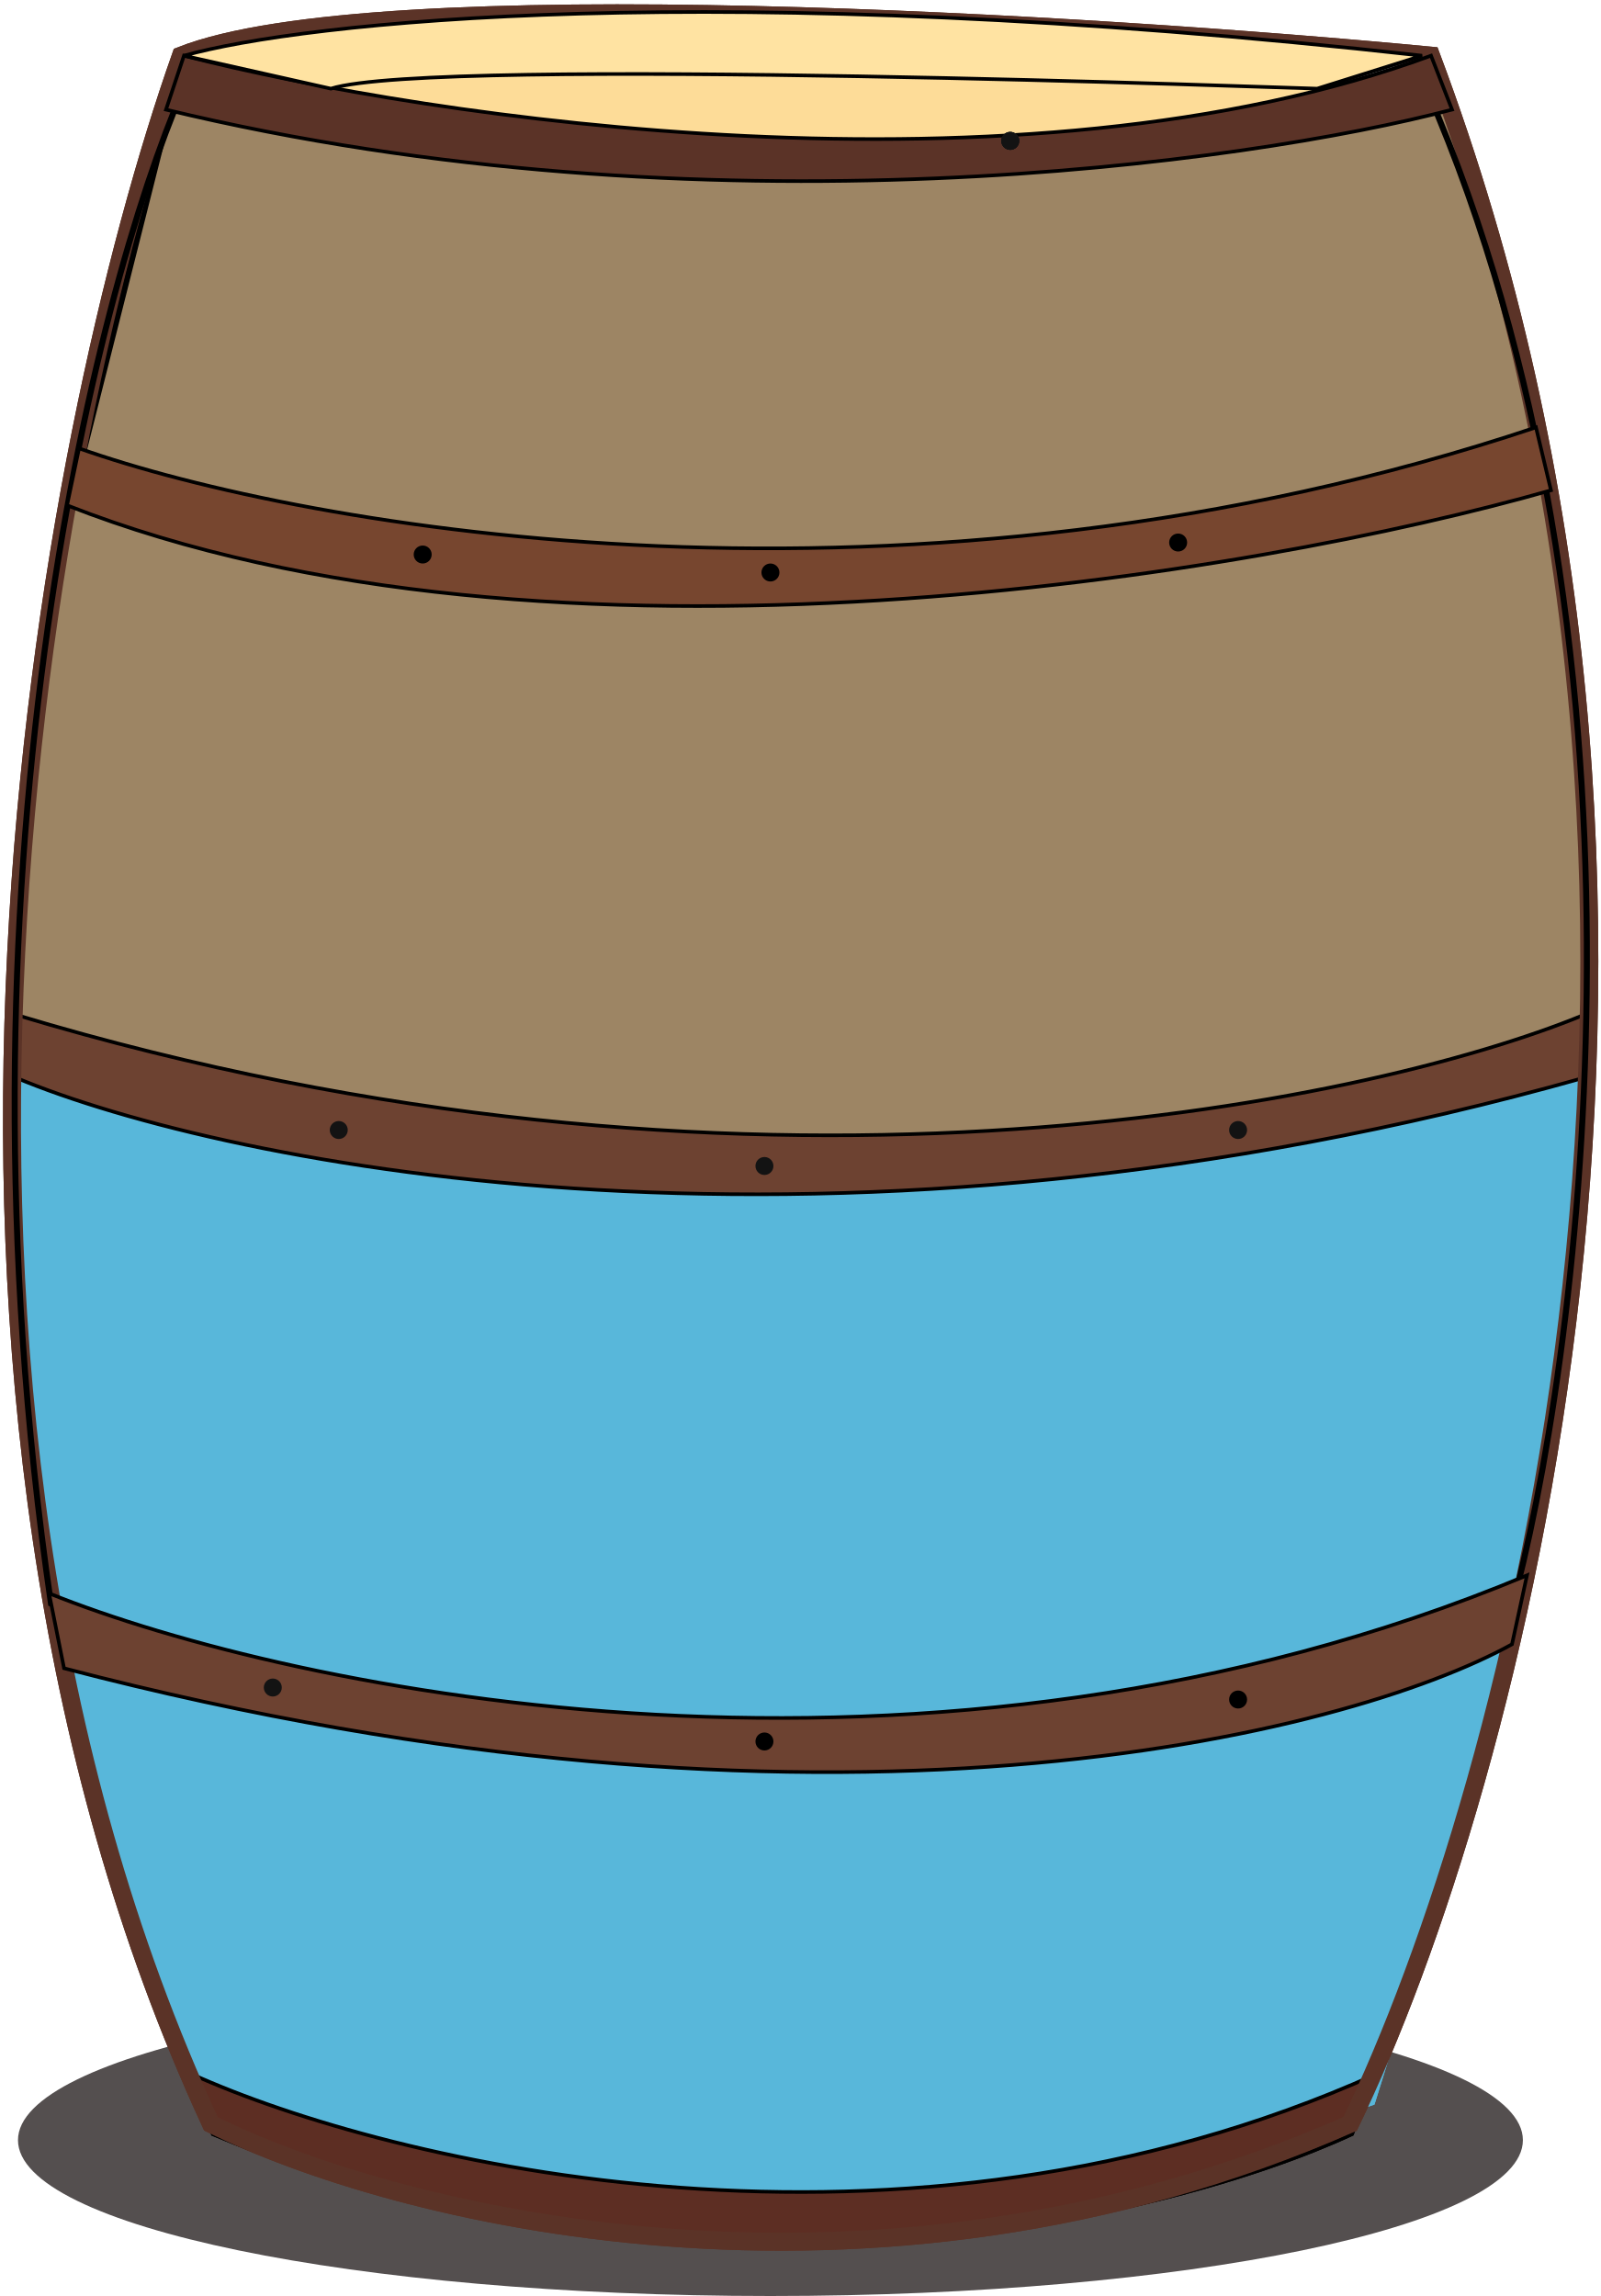
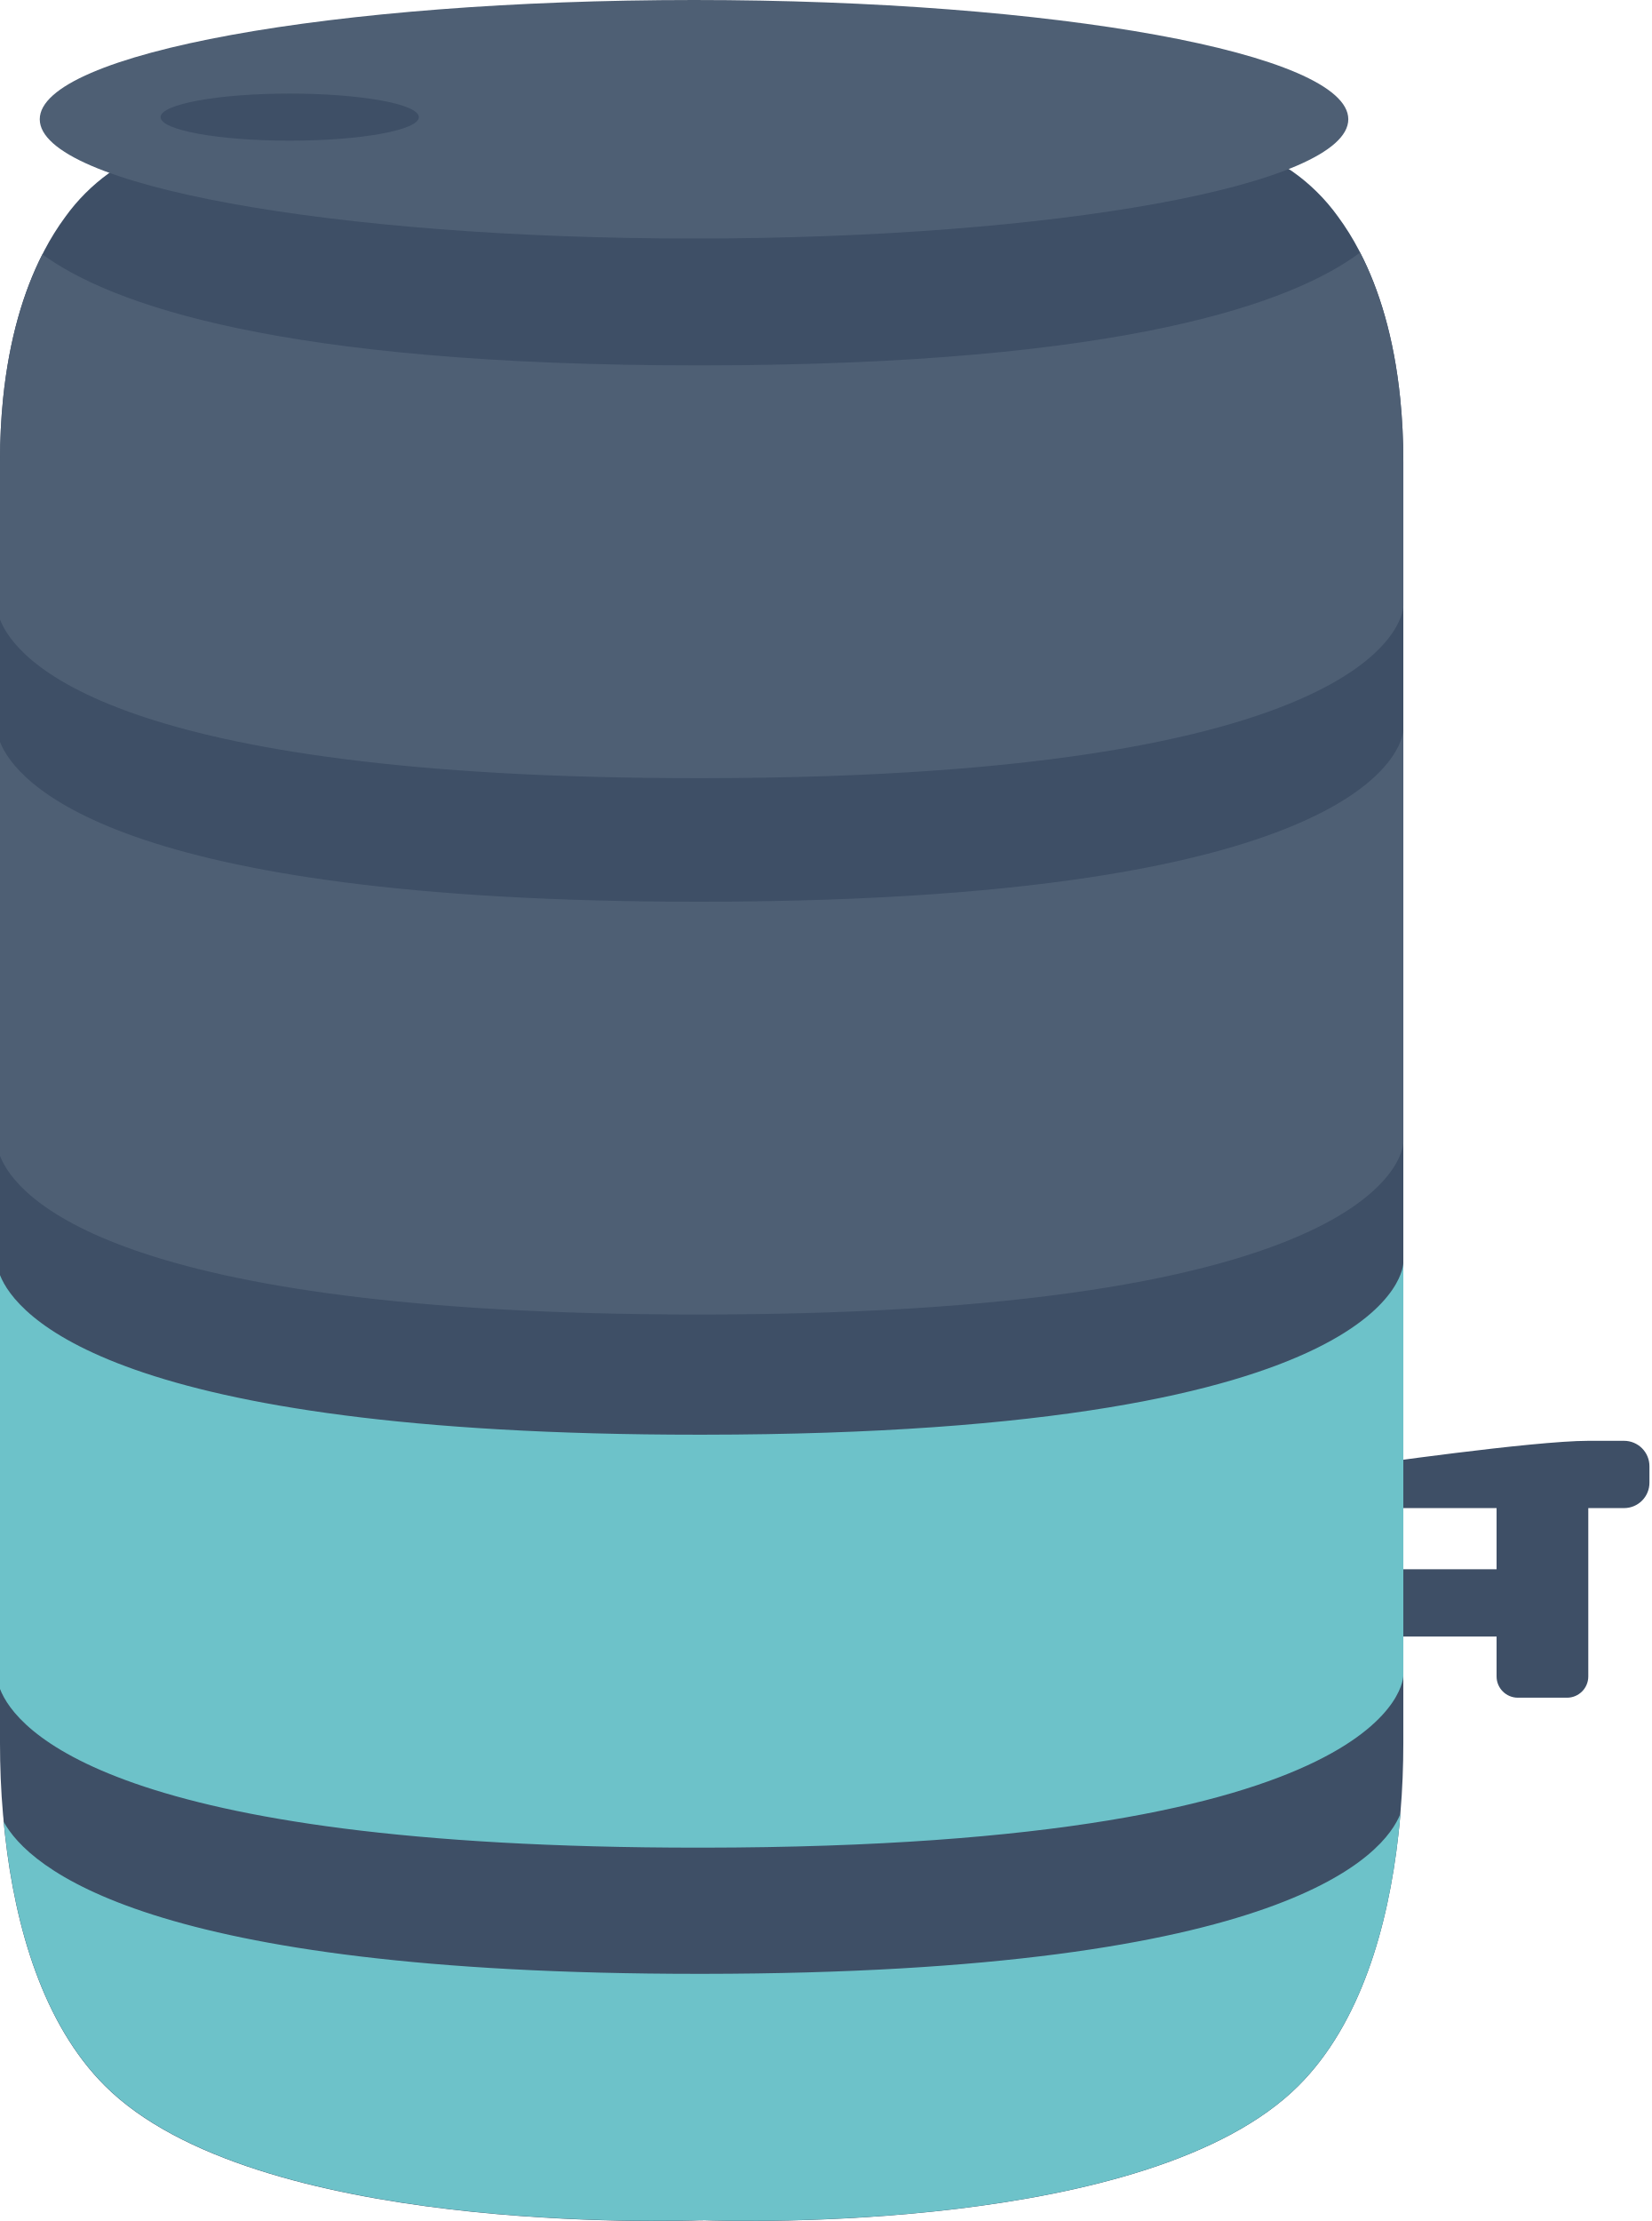
- <svg xmlns="http://www.w3.org/2000/svg" width="267" height="383" viewBox="0 0 267 383" fill="none">
-   <ellipse cx="128.5" cy="357" rx="125.5" ry="26" fill="#544F4F" />
-   <path d="M2.452 177.5C0.052 158.3 7.786 104.833 11.952 80.5C95.552 111.7 210.452 92.5 257.452 79C265.052 109.8 265.286 156.167 264.452 175.5C154.052 212.7 43.786 192.333 2.452 177.5Z" fill="#9D8564" />
-   <path d="M13 79L28.5 17.5C122.9 35.9 209.5 24.167 241 16C244.2 16.8 253.667 56.333 258 76C135.6 112.4 43.667 93.167 13 79Z" fill="#9D8564" stroke="black" />
-   <circle cx="70.5" cy="92.5" r="1.5" fill="black" />
-   <circle cx="196.5" cy="90.5" r="1.5" fill="black" />
-   <circle cx="73.5" cy="364.5" r="1.5" fill="black" />
-   <path d="M254 272C148.914 299.287 48.881 286.126 12 276.134C12 297.633 26.146 332.293 33.219 346.936C87.379 386.626 186.469 366.23 229.244 351.07L254 272Z" fill="#58B7DA" />
-   <path d="M229.5 346C150.3 381.6 64.833 360.833 32 346L35.5 356C115.1 389.6 195.333 370 225.5 356L229.5 346Z" fill="#5D2E23" stroke="black" stroke-width="0.6" />
-   <path d="M3.585 177.509C0.775 255.634 8.77 274.487 13.118 274.148C135.146 310.362 223.856 286.186 252.958 269.57C259.38 258.584 263.662 203.279 265 177L262.491 177.509C164.548 204.364 49.078 188.698 3.585 177.509Z" fill="#58B7DA" />
-   <path d="M2.682 179.788V169.288C123.482 205.688 227.348 184.455 264.182 169.288V179.788C139.382 214.988 37.848 194.455 2.682 179.788Z" fill="#6D4231" stroke="black" stroke-width="0.6" />
-   <path d="M35.182 354.288C-22.418 229.888 7.849 72.455 30.182 9.288C62.582 -3.512 182.682 3.955 238.682 9.288C292.282 152.088 252.015 298.788 225.182 354.288C144.382 389.888 64.849 369.122 35.182 354.288Z" stroke="#5B3327" stroke-width="3" />
-   <path d="M253 265C150.6 309.4 47.333 285.167 8.5 267.5C-9.1 147.1 15.833 49 30.5 15C136.1 36.6 212.833 24 238 15C277.6 106.2 264.5 219.667 253 265Z" stroke="black" />
-   <path d="M252.182 274.288L254.682 262.788C155.082 304.388 48.848 282.122 8.182 265.788L10.682 278.288C137.882 311.488 224.682 289.455 252.182 274.288Z" fill="#6D4231" stroke="black" stroke-width="0.6" />
-   <circle cx="127.5" cy="290.5" r="1.5" fill="black" />
-   <circle cx="206.5" cy="283.5" r="1.5" fill="black" />
-   <circle cx="45.5" cy="281.5" r="1.5" fill="#131313" />
-   <circle cx="56.5" cy="188.5" r="1.5" fill="#131313" />
-   <circle cx="206.5" cy="188.5" r="1.5" fill="#131313" />
-   <circle cx="127.5" cy="194.5" r="1.5" fill="#131313" />
-   <path d="M48.682 15.788C65.515 8.955 124.882 -0.612 227.682 15.788C200.348 24.288 126.282 36.188 48.682 15.788Z" fill="#FDDC98" stroke="black" stroke-width="0.6" />
-   <path d="M256.182 71.288C152.182 106.088 50.848 88.122 13.182 74.788L11.182 84.288C91.582 115.888 209.682 95.788 258.682 81.788L256.182 71.288Z" fill="#77462F" stroke="black" stroke-width="0.6" />
-   <path d="M27.682 18.288C117.282 39.888 208.015 27.288 242.182 18.288L238.682 9.288C170.282 34.488 71.515 19.788 30.682 9.288L27.682 18.288Z" fill="#5B3327" stroke="black" stroke-width="0.6" />
-   <path d="M55.182 14.788C72.682 9.288 217.682 14.788 219.682 14.788L237.182 9.288C118.782 -3.912 50.182 3.788 30.682 9.288L55.182 14.788Z" fill="#FFE3A2" stroke="black" stroke-width="0.6" />
-   <circle cx="128.5" cy="95.5" r="1.5" fill="black" />
-   <path d="M2.452 177.5C0.052 158.3 7.786 104.833 11.952 80.5C95.552 111.7 210.452 92.5 257.452 79C265.052 109.8 265.286 156.167 264.452 175.5C154.052 212.7 43.786 192.333 2.452 177.5Z" fill="#9D8564" />
-   <path d="M13 79L28.5 17.5C122.9 35.9 209.5 24.167 241 16C244.2 16.8 253.667 56.333 258 76C135.6 112.4 43.667 93.167 13 79Z" fill="#9D8564" stroke="black" />
-   <circle cx="73.5" cy="364.5" r="1.5" fill="black" />
-   <path d="M254 272C148.914 299.287 48.881 286.126 12 276.134C12 297.633 26.146 332.293 33.219 346.936C87.379 386.626 186.469 366.23 229.244 351.07L254 272Z" fill="#58B7DA" />
-   <path d="M229.5 346C150.3 381.6 64.833 360.833 32 346L35.5 356C115.1 389.6 195.333 370 225.5 356L229.5 346Z" fill="#5D2E23" stroke="black" stroke-width="0.6" />
-   <path d="M3.585 177.509C0.775 255.634 8.77 274.487 13.118 274.148C135.146 310.362 223.856 286.186 252.958 269.57C259.38 258.584 263.662 203.279 265 177L262.491 177.509C164.548 204.364 49.078 188.698 3.585 177.509Z" fill="#58B7DA" />
-   <path d="M2.682 179.788V169.288C123.482 205.688 227.348 184.455 264.182 169.288V179.788C139.382 214.988 37.848 194.455 2.682 179.788Z" fill="#6D4231" stroke="black" stroke-width="0.6" />
-   <path d="M35.182 354.288C-22.418 229.888 7.849 72.455 30.182 9.288C62.582 -3.512 182.682 3.955 238.682 9.288C292.282 152.088 252.015 298.788 225.182 354.288C144.382 389.888 64.849 369.122 35.182 354.288Z" stroke="#5B3327" stroke-width="3" />
-   <path d="M253 265C150.6 309.4 47.333 285.167 8.5 267.5C-9.1 147.1 15.833 49 30.5 15C136.1 36.6 212.833 24 238 15C277.6 106.2 264.5 219.667 253 265Z" stroke="black" />
-   <path d="M252.182 274.288L254.682 262.788C155.082 304.388 48.848 282.122 8.182 265.788L10.682 278.288C137.882 311.488 224.682 289.455 252.182 274.288Z" fill="#6D4231" stroke="black" stroke-width="0.6" />
-   <circle cx="127.5" cy="290.5" r="1.5" fill="black" />
-   <circle cx="206.5" cy="283.5" r="1.5" fill="black" />
-   <circle cx="45.5" cy="281.5" r="1.5" fill="#131313" />
-   <circle cx="56.5" cy="188.5" r="1.5" fill="#131313" />
-   <circle cx="206.5" cy="188.5" r="1.5" fill="#131313" />
-   <circle cx="127.5" cy="194.5" r="1.5" fill="#131313" />
-   <path d="M48.682 15.788C65.515 8.955 124.882 -0.612 227.682 15.788C200.348 24.288 126.282 36.188 48.682 15.788Z" fill="#FDDC98" stroke="black" stroke-width="0.6" />
-   <path d="M256.182 71.288C152.182 106.088 50.848 88.122 13.182 74.788L11.182 84.288C91.582 115.888 209.682 95.788 258.682 81.788L256.182 71.288Z" fill="#77462F" stroke="black" stroke-width="0.6" />
-   <path d="M27.682 18.288C117.282 39.888 208.015 27.288 242.182 18.288L238.682 9.288C170.282 34.488 71.515 19.788 30.682 9.288L27.682 18.288Z" fill="#5B3327" stroke="black" stroke-width="0.6" />
-   <path d="M55.182 14.788C72.682 9.288 217.682 14.788 219.682 14.788L237.182 9.288C118.782 -3.912 50.182 3.788 30.682 9.288L55.182 14.788Z" fill="#FFE3A2" stroke="black" stroke-width="0.6" />
-   <circle cx="128.5" cy="95.5" r="1.5" fill="black" />
-   <circle cx="70.5" cy="92.5" r="1.5" fill="black" />
-   <circle cx="196.5" cy="90.5" r="1.5" fill="black" />
-   <circle cx="168.5" cy="23.5" r="1.5" fill="#131313" />
-   <circle cx="168.5" cy="23.5" r="1.5" fill="#131313" />
-   <circle cx="168.5" cy="23.5" r="1.5" fill="#131313" />
+ <svg xmlns="http://www.w3.org/2000/svg" width="238" height="320" viewBox="0 0 238 320" fill="none">
+   <path d="M196.426 211.116C196.426 211.116 220.968 207.591 228.899 207.591H234.054C235.024 207.591 235.954 207.977 236.64 208.662C237.326 209.348 237.711 210.278 237.711 211.248V213.628C237.711 214.598 237.326 215.528 236.64 216.214C235.954 216.9 235.024 217.285 234.054 217.285H196.426C195.456 217.285 194.526 216.9 193.84 216.214C193.154 215.528 192.769 214.598 192.769 213.628" fill="#3E4F66" />
+   <path d="M192.769 226.097V235.791H220.968V226.097H192.769Z" fill="#3E4F66" />
+   <path d="M225.832 211.997H218.747C217.054 211.997 215.681 213.37 215.681 215.064V241.536C215.681 243.23 217.054 244.603 218.747 244.603H225.832C227.526 244.603 228.899 243.23 228.899 241.536V215.064C228.899 213.37 227.526 211.997 225.832 211.997Z" fill="#3E4F66" />
+   <path d="M202.242 66.506V251.15C202.242 254.367 202.118 257.812 201.81 261.364C201.81 261.408 201.81 261.452 201.81 261.496C201.731 262.474 201.634 263.461 201.519 264.448C200.056 277.561 196.073 291.581 187.155 300.499C165.865 321.781 106.082 320.071 101.226 319.886H100.909V22.031H178.898C181.346 22.158 183.711 22.963 185.727 24.357C185.895 24.454 186.054 24.56 186.221 24.674C188.768 26.46 190.996 28.662 192.813 31.187C193.94 32.716 194.948 34.331 195.826 36.016L196.003 36.351C198.743 41.638 200.902 48.626 201.792 57.421C202.083 60.276 202.242 63.29 202.242 66.506Z" fill="#3E4F66" />
+   <path d="M101.341 22.04V319.895H101.174C97.561 320.027 36.633 322.028 15.095 300.508C6.177 291.59 2.194 277.596 0.731 264.457C0.652 263.814 0.59 263.161 0.529 262.518C0.529 262.183 0.467 261.84 0.441 261.505C0.123 257.909 0 254.455 0 251.159V66.515C0 63.299 0.159 60.285 0.441 57.465C1.322 48.811 3.419 41.938 6.107 36.65C6.204 36.448 6.301 36.254 6.407 36.06C7.285 34.375 8.293 32.76 9.42 31.231C11.165 28.808 13.29 26.684 15.712 24.939L16.012 24.718C18.145 23.145 20.689 22.226 23.335 22.075H101.324L101.341 22.04Z" fill="#3E4F66" />
+   <path d="M100.02 34.368C152.096 34.368 194.312 26.674 194.312 17.184C194.312 7.694 152.096 0 100.02 0C47.944 0 5.729 7.694 5.729 17.184C5.729 26.674 47.944 34.368 100.02 34.368Z" fill="#4E5F74" />
+   <path d="M202.242 105.14V164.614C202.242 164.614 202.242 189.288 101.341 189.394H100.663C16.065 189.394 2.256 172.351 0 166.535V106.902C2.247 112.568 16.056 129.92 100.663 129.92H101.341C202.242 129.805 202.242 105.14 202.242 105.14Z" fill="#4E5F74" />
+   <path d="M202.242 181.956V241.43C202.242 241.43 202.242 266.105 101.341 266.21H100.663C16.065 266.21 2.256 249.167 0 243.342V183.719C2.247 189.385 16.056 206.71 100.663 206.71H101.341C202.242 206.622 202.242 181.956 202.242 181.956Z" fill="#6DC2C9" />
+   <path d="M202.242 66.506V87.339C202.242 87.339 202.242 112.013 101.341 112.119H100.663C16.065 112.119 2.256 95.076 0 89.26V66.506C0 63.29 0.159 60.276 0.441 57.456C1.322 48.803 3.419 41.929 6.107 36.642C15.862 43.771 40.158 52.645 100.663 52.645H101.341C162.366 52.574 186.477 43.524 196.012 36.386C198.752 41.673 200.911 48.661 201.801 57.456C202.083 60.276 202.242 63.29 202.242 66.506Z" fill="#4E5F74" />
+   <path d="M201.811 261.346C201.811 261.39 201.811 261.434 201.811 261.478C201.732 262.457 201.635 263.444 201.52 264.43C200.057 277.543 196.074 291.564 187.156 300.482C165.865 321.763 106.083 320.054 101.227 319.869H101.183C97.57 320.001 36.642 322.001 15.105 300.482C6.187 291.564 2.204 277.57 0.741 264.43C0.661 263.787 0.6 263.135 0.538 262.492C4.125 269.013 21.035 284.39 100.672 284.39H101.351C185.887 284.311 199.59 266.977 201.811 261.346Z" fill="#6DC2C9" />
+   <path d="M41.752 20.268C52.031 20.268 60.364 18.749 60.364 16.876C60.364 15.002 52.031 13.483 41.752 13.483C31.473 13.483 23.141 15.002 23.141 16.876C23.141 18.749 31.473 20.268 41.752 20.268Z" fill="#3E4F66" />
</svg>
